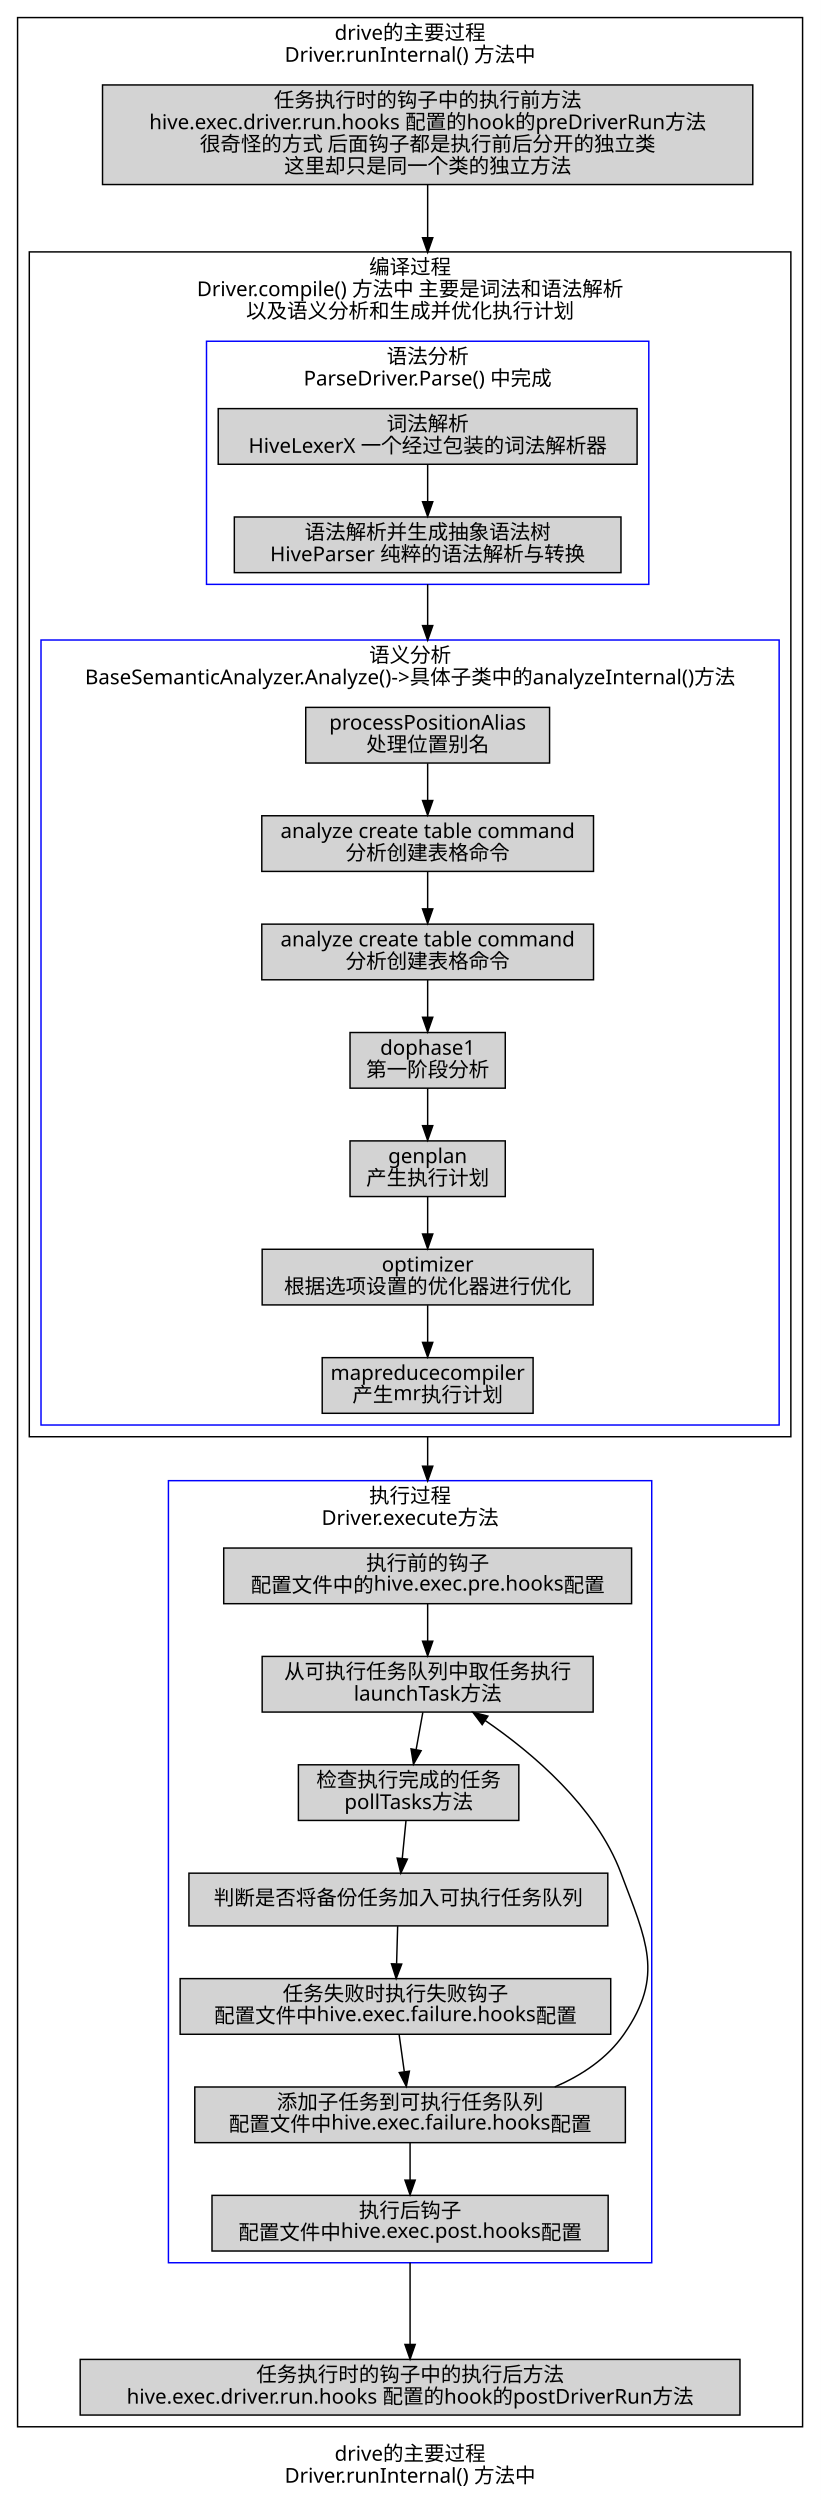
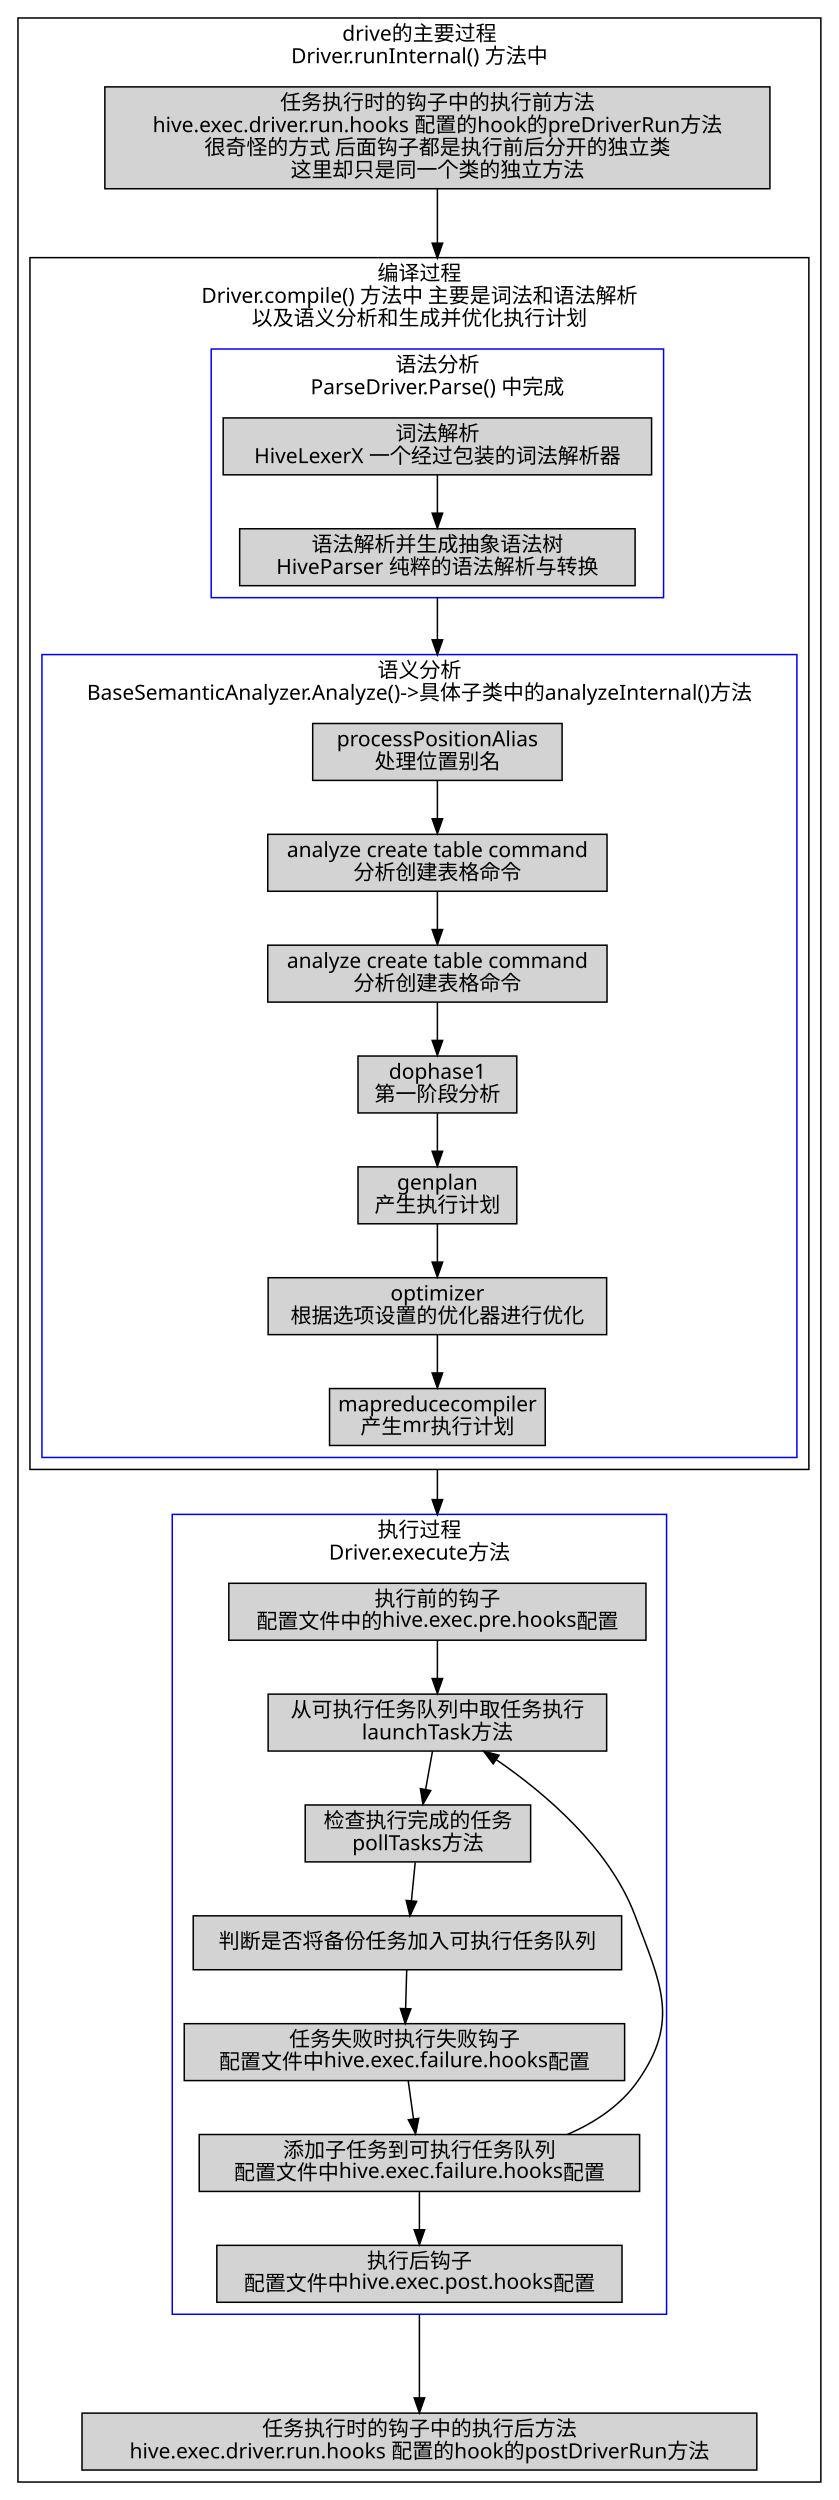
- <svg xmlns="http://www.w3.org/2000/svg" width="560pt" height="1707pt" viewBox="0.00 0.00 560.00 1707.00">
-   <g id="graph0" class="graph" transform="scale(1 1) rotate(0) translate(4 1703)">
-     <polygon fill="white" stroke="white" points="-4,4 -4,-1703 556,-1703 556,4 -4,4" />
-     <text text-anchor="middle" x="276" y="-22.8" font-family="FangSong" font-size="14.00">drive的主要过程 </text>
-     <text text-anchor="middle" x="276" y="-7.8" font-family="FangSong" font-size="14.00"> Driver.runInternal() 方法中</text>
+ <svg xmlns="http://www.w3.org/2000/svg" width="560pt" height="1669pt" viewBox="0.00 0.00 560.00 1669.00">
+   <g id="graph0" class="graph" transform="scale(1 1) rotate(0) translate(4 1665)">
+     <polygon fill="white" stroke="white" points="-4,4 -4,-1665 556,-1665 556,4 -4,4" />
    <g id="clust1" class="cluster">
-       <polygon fill="none" stroke="black" points="8,-46 8,-1691 544,-1691 544,-46 8,-46" />
-       <text text-anchor="middle" x="276" y="-1675.8" font-family="FangSong" font-size="14.00">drive的主要过程 </text>
-       <text text-anchor="middle" x="276" y="-1660.8" font-family="FangSong" font-size="14.00"> Driver.runInternal() 方法中</text>
+       <polygon fill="none" stroke="black" points="8,-8 8,-1653 544,-1653 544,-8 8,-8" />
+       <text text-anchor="middle" x="276" y="-1637.8" font-family="FangSong" font-size="14.00">drive的主要过程 </text>
+       <text text-anchor="middle" x="276" y="-1622.8" font-family="FangSong" font-size="14.00"> Driver.runInternal() 方法中</text>
+     </g>
+     <g id="clust5" class="cluster">
+       <polygon fill="none" stroke="blue" points="111,-120 111,-654 441,-654 441,-120 111,-120" />
+       <text text-anchor="middle" x="276" y="-638.8" font-family="FangSong" font-size="14.00">执行过程</text>
+       <text text-anchor="middle" x="276" y="-623.8" font-family="FangSong" font-size="14.00">Driver.execute方法</text>
    </g>
    <g id="clust2" class="cluster">
-       <polygon fill="none" stroke="black" points="16,-722 16,-1531 536,-1531 536,-722 16,-722" />
-       <text text-anchor="middle" x="276" y="-1515.8" font-family="FangSong" font-size="14.00">编译过程 </text>
-       <text text-anchor="middle" x="276" y="-1500.8" font-family="FangSong" font-size="14.00"> Driver.compile() 方法中 主要是词法和语法解析 </text>
-       <text text-anchor="middle" x="276" y="-1485.8" font-family="FangSong" font-size="14.00"> 以及语义分析和生成并优化执行计划</text>
+       <polygon fill="none" stroke="black" points="16,-684 16,-1493 536,-1493 536,-684 16,-684" />
+       <text text-anchor="middle" x="276" y="-1477.8" font-family="FangSong" font-size="14.00">编译过程 </text>
+       <text text-anchor="middle" x="276" y="-1462.8" font-family="FangSong" font-size="14.00"> Driver.compile() 方法中 主要是词法和语法解析 </text>
+       <text text-anchor="middle" x="276" y="-1447.8" font-family="FangSong" font-size="14.00"> 以及语义分析和生成并优化执行计划</text>
+     </g>
+     <g id="clust4" class="cluster">
+       <polygon fill="none" stroke="blue" points="24,-692 24,-1228 528,-1228 528,-692 24,-692" />
+       <text text-anchor="middle" x="276" y="-1212.8" font-family="FangSong" font-size="14.00">语义分析</text>
+       <text text-anchor="middle" x="276" y="-1197.8" font-family="FangSong" font-size="14.00">BaseSemanticAnalyzer.Analyze()-&gt;具体子类中的analyzeInternal()方法</text>
    </g>
    <g id="clust3" class="cluster">
-       <polygon fill="none" stroke="blue" points="137,-1304 137,-1470 439,-1470 439,-1304 137,-1304" />
-       <text text-anchor="middle" x="288" y="-1454.8" font-family="FangSong" font-size="14.00">语法分析 </text>
-       <text text-anchor="middle" x="288" y="-1439.8" font-family="FangSong" font-size="14.00"> ParseDriver.Parse() 中完成</text>
-     </g>
-     <g id="clust4" class="cluster">
-       <polygon fill="none" stroke="blue" points="24,-730 24,-1266 528,-1266 528,-730 24,-730" />
-       <text text-anchor="middle" x="276" y="-1250.8" font-family="FangSong" font-size="14.00">语义分析</text>
-       <text text-anchor="middle" x="276" y="-1235.8" font-family="FangSong" font-size="14.00">BaseSemanticAnalyzer.Analyze()-&gt;具体子类中的analyzeInternal()方法</text>
-     </g>
-     <g id="clust5" class="cluster">
-       <polygon fill="none" stroke="blue" points="111,-158 111,-692 441,-692 441,-158 111,-158" />
-       <text text-anchor="middle" x="276" y="-676.8" font-family="FangSong" font-size="14.00">执行过程</text>
-       <text text-anchor="middle" x="276" y="-661.8" font-family="FangSong" font-size="14.00">Driver.execute方法</text>
+       <polygon fill="none" stroke="blue" points="137,-1266 137,-1432 439,-1432 439,-1266 137,-1266" />
+       <text text-anchor="middle" x="288" y="-1416.8" font-family="FangSong" font-size="14.00">语法分析 </text>
+       <text text-anchor="middle" x="288" y="-1401.8" font-family="FangSong" font-size="14.00"> ParseDriver.Parse() 中完成</text>
    </g>
    <g id="node1" class="node">
-       <polygon fill="lightgrey" stroke="black" points="510,-1645 66,-1645 66,-1577 510,-1577 510,-1645" />
-       <text text-anchor="middle" x="288" y="-1629.8" font-family="FangSong" font-size="14.00"> 任务执行时的钩子中的执行前方法 </text>
-       <text text-anchor="middle" x="288" y="-1614.8" font-family="FangSong" font-size="14.00"> hive.exec.driver.run.hooks 配置的hook的preDriverRun方法 </text>
-       <text text-anchor="middle" x="288" y="-1599.8" font-family="FangSong" font-size="14.00"> 很奇怪的方式 后面钩子都是执行前后分开的独立类 </text>
-       <text text-anchor="middle" x="288" y="-1584.8" font-family="FangSong" font-size="14.00"> 这里却只是同一个类的独立方法</text>
+       <polygon fill="lightgrey" stroke="black" points="510,-1607 66,-1607 66,-1539 510,-1539 510,-1607" />
+       <text text-anchor="middle" x="288" y="-1591.8" font-family="FangSong" font-size="14.00"> 任务执行时的钩子中的执行前方法 </text>
+       <text text-anchor="middle" x="288" y="-1576.8" font-family="FangSong" font-size="14.00"> hive.exec.driver.run.hooks 配置的hook的preDriverRun方法 </text>
+       <text text-anchor="middle" x="288" y="-1561.8" font-family="FangSong" font-size="14.00"> 很奇怪的方式 后面钩子都是执行前后分开的独立类 </text>
+       <text text-anchor="middle" x="288" y="-1546.8" font-family="FangSong" font-size="14.00"> 这里却只是同一个类的独立方法</text>
    </g>
    <g id="node2" class="node">
-       <polygon fill="lightgrey" stroke="black" points="431,-1424 145,-1424 145,-1386 431,-1386 431,-1424" />
-       <text text-anchor="middle" x="288" y="-1408.8" font-family="FangSong" font-size="14.00"> 词法解析 </text>
-       <text text-anchor="middle" x="288" y="-1393.8" font-family="FangSong" font-size="14.00"> HiveLexerX 一个经过包装的词法解析器</text>
+       <polygon fill="lightgrey" stroke="black" points="431,-1386 145,-1386 145,-1348 431,-1348 431,-1386" />
+       <text text-anchor="middle" x="288" y="-1370.8" font-family="FangSong" font-size="14.00"> 词法解析 </text>
+       <text text-anchor="middle" x="288" y="-1355.8" font-family="FangSong" font-size="14.00"> HiveLexerX 一个经过包装的词法解析器</text>
    </g>
    <g id="edge15" class="edge">
-       <path fill="none" stroke="black" d="M288,-1576.77C288,-1566.28 288,-1553.96 288,-1540.84" />
-       <polygon fill="black" stroke="black" points="291.5,-1540.66 288,-1530.66 284.5,-1540.66 291.5,-1540.66" />
+       <path fill="none" stroke="black" d="M288,-1538.77C288,-1528.28 288,-1515.96 288,-1502.84" />
+       <polygon fill="black" stroke="black" points="291.5,-1502.66 288,-1492.66 284.5,-1502.66 291.5,-1502.66" />
    </g>
    <g id="node3" class="node">
-       <polygon fill="lightgrey" stroke="black" points="420,-1350 156,-1350 156,-1312 420,-1312 420,-1350" />
-       <text text-anchor="middle" x="288" y="-1334.8" font-family="FangSong" font-size="14.00">语法解析并生成抽象语法树 </text>
-       <text text-anchor="middle" x="288" y="-1319.8" font-family="FangSong" font-size="14.00"> HiveParser 纯粹的语法解析与转换 </text>
+       <polygon fill="lightgrey" stroke="black" points="420,-1312 156,-1312 156,-1274 420,-1274 420,-1312" />
+       <text text-anchor="middle" x="288" y="-1296.8" font-family="FangSong" font-size="14.00">语法解析并生成抽象语法树 </text>
+       <text text-anchor="middle" x="288" y="-1281.8" font-family="FangSong" font-size="14.00"> HiveParser 纯粹的语法解析与转换 </text>
    </g>
    <g id="edge1" class="edge">
-       <path fill="none" stroke="black" d="M288,-1385.83C288,-1378.13 288,-1368.97 288,-1360.42" />
-       <polygon fill="black" stroke="black" points="291.5,-1360.41 288,-1350.41 284.5,-1360.41 291.5,-1360.41" />
+       <path fill="none" stroke="black" d="M288,-1347.83C288,-1340.13 288,-1330.97 288,-1322.42" />
+       <polygon fill="black" stroke="black" points="291.5,-1322.41 288,-1312.41 284.5,-1322.41 291.5,-1322.41" />
    </g>
    <g id="node4" class="node">
-       <polygon fill="lightgrey" stroke="black" points="371.25,-1220 204.75,-1220 204.75,-1182 371.25,-1182 371.25,-1220" />
-       <text text-anchor="middle" x="288" y="-1204.8" font-family="FangSong" font-size="14.00">processPositionAlias</text>
-       <text text-anchor="middle" x="288" y="-1189.8" font-family="FangSong" font-size="14.00">处理位置别名</text>
+       <polygon fill="lightgrey" stroke="black" points="371.25,-1182 204.75,-1182 204.75,-1144 371.25,-1144 371.25,-1182" />
+       <text text-anchor="middle" x="288" y="-1166.8" font-family="FangSong" font-size="14.00">processPositionAlias</text>
+       <text text-anchor="middle" x="288" y="-1151.8" font-family="FangSong" font-size="14.00">处理位置别名</text>
    </g>
    <g id="edge16" class="edge">
-       <path fill="none" stroke="black" d="M288,-1304.11C288,-1295.79 288,-1286.13 288,-1276.13" />
-       <polygon fill="black" stroke="black" points="291.5,-1275.86 288,-1265.86 284.5,-1275.86 291.5,-1275.86" />
+       <path fill="none" stroke="black" d="M288,-1266.11C288,-1257.79 288,-1248.13 288,-1238.13" />
+       <polygon fill="black" stroke="black" points="291.5,-1237.86 288,-1227.86 284.5,-1237.86 291.5,-1237.86" />
    </g>
    <g id="node5" class="node">
-       <polygon fill="lightgrey" stroke="black" points="401.25,-1146 174.75,-1146 174.75,-1108 401.25,-1108 401.25,-1146" />
-       <text text-anchor="middle" x="288" y="-1130.8" font-family="FangSong" font-size="14.00">analyze create table command</text>
-       <text text-anchor="middle" x="288" y="-1115.8" font-family="FangSong" font-size="14.00">分析创建表格命令</text>
+       <polygon fill="lightgrey" stroke="black" points="401.25,-1108 174.75,-1108 174.75,-1070 401.25,-1070 401.25,-1108" />
+       <text text-anchor="middle" x="288" y="-1092.8" font-family="FangSong" font-size="14.00">analyze create table command</text>
+       <text text-anchor="middle" x="288" y="-1077.8" font-family="FangSong" font-size="14.00">分析创建表格命令</text>
    </g>
    <g id="edge2" class="edge">
-       <path fill="none" stroke="black" d="M288,-1181.83C288,-1174.13 288,-1164.97 288,-1156.42" />
-       <polygon fill="black" stroke="black" points="291.5,-1156.41 288,-1146.41 284.5,-1156.41 291.5,-1156.41" />
+       <path fill="none" stroke="black" d="M288,-1143.83C288,-1136.13 288,-1126.97 288,-1118.42" />
+       <polygon fill="black" stroke="black" points="291.5,-1118.41 288,-1108.41 284.5,-1118.41 291.5,-1118.41" />
    </g>
    <g id="node6" class="node">
-       <polygon fill="lightgrey" stroke="black" points="401.25,-1072 174.75,-1072 174.75,-1034 401.25,-1034 401.25,-1072" />
-       <text text-anchor="middle" x="288" y="-1056.8" font-family="FangSong" font-size="14.00">analyze create table command</text>
-       <text text-anchor="middle" x="288" y="-1041.8" font-family="FangSong" font-size="14.00">分析创建表格命令</text>
+       <polygon fill="lightgrey" stroke="black" points="401.25,-1034 174.75,-1034 174.75,-996 401.25,-996 401.25,-1034" />
+       <text text-anchor="middle" x="288" y="-1018.8" font-family="FangSong" font-size="14.00">analyze create table command</text>
+       <text text-anchor="middle" x="288" y="-1003.8" font-family="FangSong" font-size="14.00">分析创建表格命令</text>
    </g>
    <g id="edge3" class="edge">
-       <path fill="none" stroke="black" d="M288,-1107.83C288,-1100.13 288,-1090.97 288,-1082.42" />
-       <polygon fill="black" stroke="black" points="291.5,-1082.41 288,-1072.41 284.5,-1082.41 291.5,-1082.41" />
+       <path fill="none" stroke="black" d="M288,-1069.83C288,-1062.13 288,-1052.97 288,-1044.42" />
+       <polygon fill="black" stroke="black" points="291.5,-1044.41 288,-1034.41 284.5,-1044.41 291.5,-1044.41" />
    </g>
    <g id="node7" class="node">
-       <polygon fill="lightgrey" stroke="black" points="341,-998 235,-998 235,-960 341,-960 341,-998" />
-       <text text-anchor="middle" x="288" y="-982.8" font-family="FangSong" font-size="14.00">dophase1</text>
-       <text text-anchor="middle" x="288" y="-967.8" font-family="FangSong" font-size="14.00">第一阶段分析</text>
+       <polygon fill="lightgrey" stroke="black" points="341,-960 235,-960 235,-922 341,-922 341,-960" />
+       <text text-anchor="middle" x="288" y="-944.8" font-family="FangSong" font-size="14.00">dophase1</text>
+       <text text-anchor="middle" x="288" y="-929.8" font-family="FangSong" font-size="14.00">第一阶段分析</text>
    </g>
    <g id="edge4" class="edge">
-       <path fill="none" stroke="black" d="M288,-1033.83C288,-1026.13 288,-1016.97 288,-1008.42" />
-       <polygon fill="black" stroke="black" points="291.5,-1008.41 288,-998.413 284.5,-1008.41 291.5,-1008.41" />
+       <path fill="none" stroke="black" d="M288,-995.831C288,-988.131 288,-978.974 288,-970.417" />
+       <polygon fill="black" stroke="black" points="291.5,-970.413 288,-960.413 284.5,-970.413 291.5,-970.413" />
    </g>
    <g id="node8" class="node">
-       <polygon fill="lightgrey" stroke="black" points="341,-924 235,-924 235,-886 341,-886 341,-924" />
-       <text text-anchor="middle" x="288" y="-908.8" font-family="FangSong" font-size="14.00">genplan</text>
-       <text text-anchor="middle" x="288" y="-893.8" font-family="FangSong" font-size="14.00">产生执行计划</text>
+       <polygon fill="lightgrey" stroke="black" points="341,-886 235,-886 235,-848 341,-848 341,-886" />
+       <text text-anchor="middle" x="288" y="-870.8" font-family="FangSong" font-size="14.00">genplan</text>
+       <text text-anchor="middle" x="288" y="-855.8" font-family="FangSong" font-size="14.00">产生执行计划</text>
    </g>
    <g id="edge5" class="edge">
-       <path fill="none" stroke="black" d="M288,-959.831C288,-952.131 288,-942.974 288,-934.417" />
-       <polygon fill="black" stroke="black" points="291.5,-934.413 288,-924.413 284.5,-934.413 291.5,-934.413" />
+       <path fill="none" stroke="black" d="M288,-921.831C288,-914.131 288,-904.974 288,-896.417" />
+       <polygon fill="black" stroke="black" points="291.5,-896.413 288,-886.413 284.5,-896.413 291.5,-896.413" />
    </g>
    <g id="node9" class="node">
-       <polygon fill="lightgrey" stroke="black" points="401,-850 175,-850 175,-812 401,-812 401,-850" />
-       <text text-anchor="middle" x="288" y="-834.8" font-family="FangSong" font-size="14.00">optimizer</text>
-       <text text-anchor="middle" x="288" y="-819.8" font-family="FangSong" font-size="14.00">根据选项设置的优化器进行优化</text>
+       <polygon fill="lightgrey" stroke="black" points="401,-812 175,-812 175,-774 401,-774 401,-812" />
+       <text text-anchor="middle" x="288" y="-796.8" font-family="FangSong" font-size="14.00">optimizer</text>
+       <text text-anchor="middle" x="288" y="-781.8" font-family="FangSong" font-size="14.00">根据选项设置的优化器进行优化</text>
    </g>
    <g id="edge6" class="edge">
-       <path fill="none" stroke="black" d="M288,-885.831C288,-878.131 288,-868.974 288,-860.417" />
-       <polygon fill="black" stroke="black" points="291.5,-860.413 288,-850.413 284.5,-860.413 291.5,-860.413" />
+       <path fill="none" stroke="black" d="M288,-847.831C288,-840.131 288,-830.974 288,-822.417" />
+       <polygon fill="black" stroke="black" points="291.5,-822.413 288,-812.413 284.5,-822.413 291.5,-822.413" />
    </g>
    <g id="node10" class="node">
-       <polygon fill="lightgrey" stroke="black" points="360,-776 216,-776 216,-738 360,-738 360,-776" />
-       <text text-anchor="middle" x="288" y="-760.8" font-family="FangSong" font-size="14.00">mapreducecompiler</text>
-       <text text-anchor="middle" x="288" y="-745.8" font-family="FangSong" font-size="14.00">产生mr执行计划</text>
+       <polygon fill="lightgrey" stroke="black" points="360,-738 216,-738 216,-700 360,-700 360,-738" />
+       <text text-anchor="middle" x="288" y="-722.8" font-family="FangSong" font-size="14.00">mapreducecompiler</text>
+       <text text-anchor="middle" x="288" y="-707.8" font-family="FangSong" font-size="14.00">产生mr执行计划</text>
    </g>
    <g id="edge7" class="edge">
-       <path fill="none" stroke="black" d="M288,-811.831C288,-804.131 288,-794.974 288,-786.417" />
-       <polygon fill="black" stroke="black" points="291.5,-786.413 288,-776.413 284.5,-786.413 291.5,-786.413" />
+       <path fill="none" stroke="black" d="M288,-773.831C288,-766.131 288,-756.974 288,-748.417" />
+       <polygon fill="black" stroke="black" points="291.5,-748.413 288,-738.413 284.5,-748.413 291.5,-748.413" />
    </g>
    <g id="node11" class="node">
-       <polygon fill="lightgrey" stroke="black" points="427.25,-646 148.75,-646 148.75,-608 427.25,-608 427.25,-646" />
-       <text text-anchor="middle" x="288" y="-630.8" font-family="FangSong" font-size="14.00">执行前的钩子</text>
-       <text text-anchor="middle" x="288" y="-615.8" font-family="FangSong" font-size="14.00">配置文件中的hive.exec.pre.hooks配置</text>
+       <polygon fill="lightgrey" stroke="black" points="427.25,-608 148.75,-608 148.75,-570 427.25,-570 427.25,-608" />
+       <text text-anchor="middle" x="288" y="-592.8" font-family="FangSong" font-size="14.00">执行前的钩子</text>
+       <text text-anchor="middle" x="288" y="-577.8" font-family="FangSong" font-size="14.00">配置文件中的hive.exec.pre.hooks配置</text>
    </g>
    <g id="edge17" class="edge">
-       <path fill="none" stroke="black" d="M288,-722.232C288,-715.927 288,-709.112 288,-702.133" />
-       <polygon fill="black" stroke="black" points="291.5,-701.86 288,-691.86 284.5,-701.86 291.5,-701.86" />
+       <path fill="none" stroke="black" d="M288,-684.232C288,-677.927 288,-671.112 288,-664.133" />
+       <polygon fill="black" stroke="black" points="291.5,-663.86 288,-653.86 284.5,-663.86 291.5,-663.86" />
    </g>
    <g id="node12" class="node">
-       <polygon fill="lightgrey" stroke="black" points="401,-572 175,-572 175,-534 401,-534 401,-572" />
-       <text text-anchor="middle" x="288" y="-556.8" font-family="FangSong" font-size="14.00">从可执行任务队列中取任务执行</text>
-       <text text-anchor="middle" x="288" y="-541.8" font-family="FangSong" font-size="14.00">launchTask方法</text>
+       <polygon fill="lightgrey" stroke="black" points="401,-534 175,-534 175,-496 401,-496 401,-534" />
+       <text text-anchor="middle" x="288" y="-518.8" font-family="FangSong" font-size="14.00">从可执行任务队列中取任务执行</text>
+       <text text-anchor="middle" x="288" y="-503.8" font-family="FangSong" font-size="14.00">launchTask方法</text>
    </g>
    <g id="edge8" class="edge">
-       <path fill="none" stroke="black" d="M288,-607.831C288,-600.131 288,-590.974 288,-582.417" />
-       <polygon fill="black" stroke="black" points="291.5,-582.413 288,-572.413 284.5,-582.413 291.5,-582.413" />
+       <path fill="none" stroke="black" d="M288,-569.831C288,-562.131 288,-552.974 288,-544.417" />
+       <polygon fill="black" stroke="black" points="291.5,-544.413 288,-534.413 284.5,-544.413 291.5,-544.413" />
    </g>
    <g id="node13" class="node">
-       <polygon fill="lightgrey" stroke="black" points="350.25,-498 199.75,-498 199.75,-460 350.25,-460 350.25,-498" />
-       <text text-anchor="middle" x="275" y="-482.8" font-family="FangSong" font-size="14.00">检查执行完成的任务</text>
-       <text text-anchor="middle" x="275" y="-467.8" font-family="FangSong" font-size="14.00">pollTasks方法</text>
+       <polygon fill="lightgrey" stroke="black" points="350.25,-460 199.75,-460 199.75,-422 350.25,-422 350.25,-460" />
+       <text text-anchor="middle" x="275" y="-444.8" font-family="FangSong" font-size="14.00">检查执行完成的任务</text>
+       <text text-anchor="middle" x="275" y="-429.8" font-family="FangSong" font-size="14.00">pollTasks方法</text>
    </g>
    <g id="edge9" class="edge">
-       <path fill="none" stroke="black" d="M284.72,-533.831C283.329,-526.131 281.676,-516.974 280.131,-508.417" />
-       <polygon fill="black" stroke="black" points="283.546,-507.632 278.325,-498.413 276.657,-508.876 283.546,-507.632" />
+       <path fill="none" stroke="black" d="M284.72,-495.831C283.329,-488.131 281.676,-478.974 280.131,-470.417" />
+       <polygon fill="black" stroke="black" points="283.546,-469.632 278.325,-460.413 276.657,-470.876 283.546,-469.632" />
    </g>
    <g id="node14" class="node">
-       <polygon fill="lightgrey" stroke="black" points="411,-424 125,-424 125,-388 411,-388 411,-424" />
-       <text text-anchor="middle" x="268" y="-402.3" font-family="FangSong" font-size="14.00">判断是否将备份任务加入可执行任务队列</text>
+       <polygon fill="lightgrey" stroke="black" points="411,-386 125,-386 125,-350 411,-350 411,-386" />
+       <text text-anchor="middle" x="268" y="-364.3" font-family="FangSong" font-size="14.00">判断是否将备份任务加入可执行任务队列</text>
    </g>
    <g id="edge10" class="edge">
-       <path fill="none" stroke="black" d="M273.197,-459.716C272.426,-451.887 271.508,-442.585 270.661,-433.99" />
-       <polygon fill="black" stroke="black" points="274.141,-433.612 269.676,-424.003 267.175,-434.299 274.141,-433.612" />
+       <path fill="none" stroke="black" d="M273.197,-421.716C272.426,-413.887 271.508,-404.585 270.661,-395.99" />
+       <polygon fill="black" stroke="black" points="274.141,-395.612 269.676,-386.003 267.175,-396.299 274.141,-395.612" />
    </g>
    <g id="node15" class="node">
-       <polygon fill="lightgrey" stroke="black" points="413,-352 119,-352 119,-314 413,-314 413,-352" />
-       <text text-anchor="middle" x="266" y="-336.8" font-family="FangSong" font-size="14.00">任务失败时执行失败钩子</text>
-       <text text-anchor="middle" x="266" y="-321.8" font-family="FangSong" font-size="14.00">配置文件中hive.exec.failure.hooks配置</text>
+       <polygon fill="lightgrey" stroke="black" points="413,-314 119,-314 119,-276 413,-276 413,-314" />
+       <text text-anchor="middle" x="266" y="-298.8" font-family="FangSong" font-size="14.00">任务失败时执行失败钩子</text>
+       <text text-anchor="middle" x="266" y="-283.8" font-family="FangSong" font-size="14.00">配置文件中hive.exec.failure.hooks配置</text>
    </g>
    <g id="edge11" class="edge">
-       <path fill="none" stroke="black" d="M267.516,-387.813C267.299,-380.11 267.037,-370.823 266.793,-362.149" />
-       <polygon fill="black" stroke="black" points="270.288,-361.917 266.508,-352.02 263.291,-362.114 270.288,-361.917" />
+       <path fill="none" stroke="black" d="M267.516,-349.813C267.299,-342.11 267.037,-332.823 266.793,-324.149" />
+       <polygon fill="black" stroke="black" points="270.288,-323.917 266.508,-314.02 263.291,-324.114 270.288,-323.917" />
    </g>
    <g id="node16" class="node">
-       <polygon fill="lightgrey" stroke="black" points="423,-278 129,-278 129,-240 423,-240 423,-278" />
-       <text text-anchor="middle" x="276" y="-262.8" font-family="FangSong" font-size="14.00">添加子任务到可执行任务队列</text>
-       <text text-anchor="middle" x="276" y="-247.8" font-family="FangSong" font-size="14.00">配置文件中hive.exec.failure.hooks配置</text>
+       <polygon fill="lightgrey" stroke="black" points="423,-240 129,-240 129,-202 423,-202 423,-240" />
+       <text text-anchor="middle" x="276" y="-224.8" font-family="FangSong" font-size="14.00">添加子任务到可执行任务队列</text>
+       <text text-anchor="middle" x="276" y="-209.8" font-family="FangSong" font-size="14.00">配置文件中hive.exec.failure.hooks配置</text>
    </g>
    <g id="edge12" class="edge">
-       <path fill="none" stroke="black" d="M268.523,-313.831C269.593,-306.131 270.865,-296.974 272.053,-288.417" />
-       <polygon fill="black" stroke="black" points="275.534,-288.8 273.443,-278.413 268.6,-287.837 275.534,-288.8" />
+       <path fill="none" stroke="black" d="M268.523,-275.831C269.593,-268.131 270.865,-258.974 272.053,-250.417" />
+       <polygon fill="black" stroke="black" points="275.534,-250.8 273.443,-240.413 268.6,-249.837 275.534,-250.8" />
    </g>
    <g id="edge14" class="edge">
-       <path fill="none" stroke="black" d="M374.752,-278.026C393.321,-285.998 410.495,-297.477 422,-314 449.942,-354.127 437.16,-378.213 420,-424 402.98,-469.412 359.673,-506.004 327.273,-528.251" />
-       <polygon fill="black" stroke="black" points="325.241,-525.399 318.875,-533.868 329.133,-531.218 325.241,-525.399" />
+       <path fill="none" stroke="black" d="M374.752,-240.026C393.321,-247.998 410.495,-259.477 422,-276 449.942,-316.127 437.16,-340.213 420,-386 402.98,-431.412 359.673,-468.004 327.273,-490.251" />
+       <polygon fill="black" stroke="black" points="325.241,-487.399 318.875,-495.868 329.133,-493.218 325.241,-487.399" />
    </g>
    <g id="node17" class="node">
-       <polygon fill="lightgrey" stroke="black" points="411.25,-204 140.75,-204 140.75,-166 411.25,-166 411.25,-204" />
-       <text text-anchor="middle" x="276" y="-188.8" font-family="FangSong" font-size="14.00">执行后钩子</text>
-       <text text-anchor="middle" x="276" y="-173.8" font-family="FangSong" font-size="14.00">配置文件中hive.exec.post.hooks配置</text>
+       <polygon fill="lightgrey" stroke="black" points="411.25,-166 140.75,-166 140.75,-128 411.25,-128 411.25,-166" />
+       <text text-anchor="middle" x="276" y="-150.8" font-family="FangSong" font-size="14.00">执行后钩子</text>
+       <text text-anchor="middle" x="276" y="-135.8" font-family="FangSong" font-size="14.00">配置文件中hive.exec.post.hooks配置</text>
    </g>
    <g id="edge13" class="edge">
-       <path fill="none" stroke="black" d="M276,-239.831C276,-232.131 276,-222.974 276,-214.417" />
-       <polygon fill="black" stroke="black" points="279.5,-214.413 276,-204.413 272.5,-214.413 279.5,-214.413" />
+       <path fill="none" stroke="black" d="M276,-201.831C276,-194.131 276,-184.974 276,-176.417" />
+       <polygon fill="black" stroke="black" points="279.5,-176.413 276,-166.413 272.5,-176.413 279.5,-176.413" />
    </g>
    <g id="node18" class="node">
-       <polygon fill="lightgrey" stroke="black" points="501.25,-92 50.75,-92 50.75,-54 501.25,-54 501.25,-92" />
-       <text text-anchor="middle" x="276" y="-76.8" font-family="FangSong" font-size="14.00"> 任务执行时的钩子中的执行后方法 </text>
-       <text text-anchor="middle" x="276" y="-61.8" font-family="FangSong" font-size="14.00"> hive.exec.driver.run.hooks 配置的hook的postDriverRun方法 </text>
+       <polygon fill="lightgrey" stroke="black" points="501.25,-54 50.75,-54 50.75,-16 501.25,-16 501.25,-54" />
+       <text text-anchor="middle" x="276" y="-38.8" font-family="FangSong" font-size="14.00"> 任务执行时的钩子中的执行后方法 </text>
+       <text text-anchor="middle" x="276" y="-23.8" font-family="FangSong" font-size="14.00"> hive.exec.driver.run.hooks 配置的hook的postDriverRun方法 </text>
    </g>
    <g id="edge18" class="edge">
-       <path fill="none" stroke="black" d="M276,-158.057C276,-141.3 276,-119.494 276,-102.292" />
-       <polygon fill="black" stroke="black" points="279.5,-102.191 276,-92.191 272.5,-102.191 279.5,-102.191" />
+       <path fill="none" stroke="black" d="M276,-120.057C276,-103.3 276,-81.494 276,-64.292" />
+       <polygon fill="black" stroke="black" points="279.5,-64.191 276,-54.191 272.5,-64.191 279.5,-64.191" />
    </g>
  </g>
</svg>
